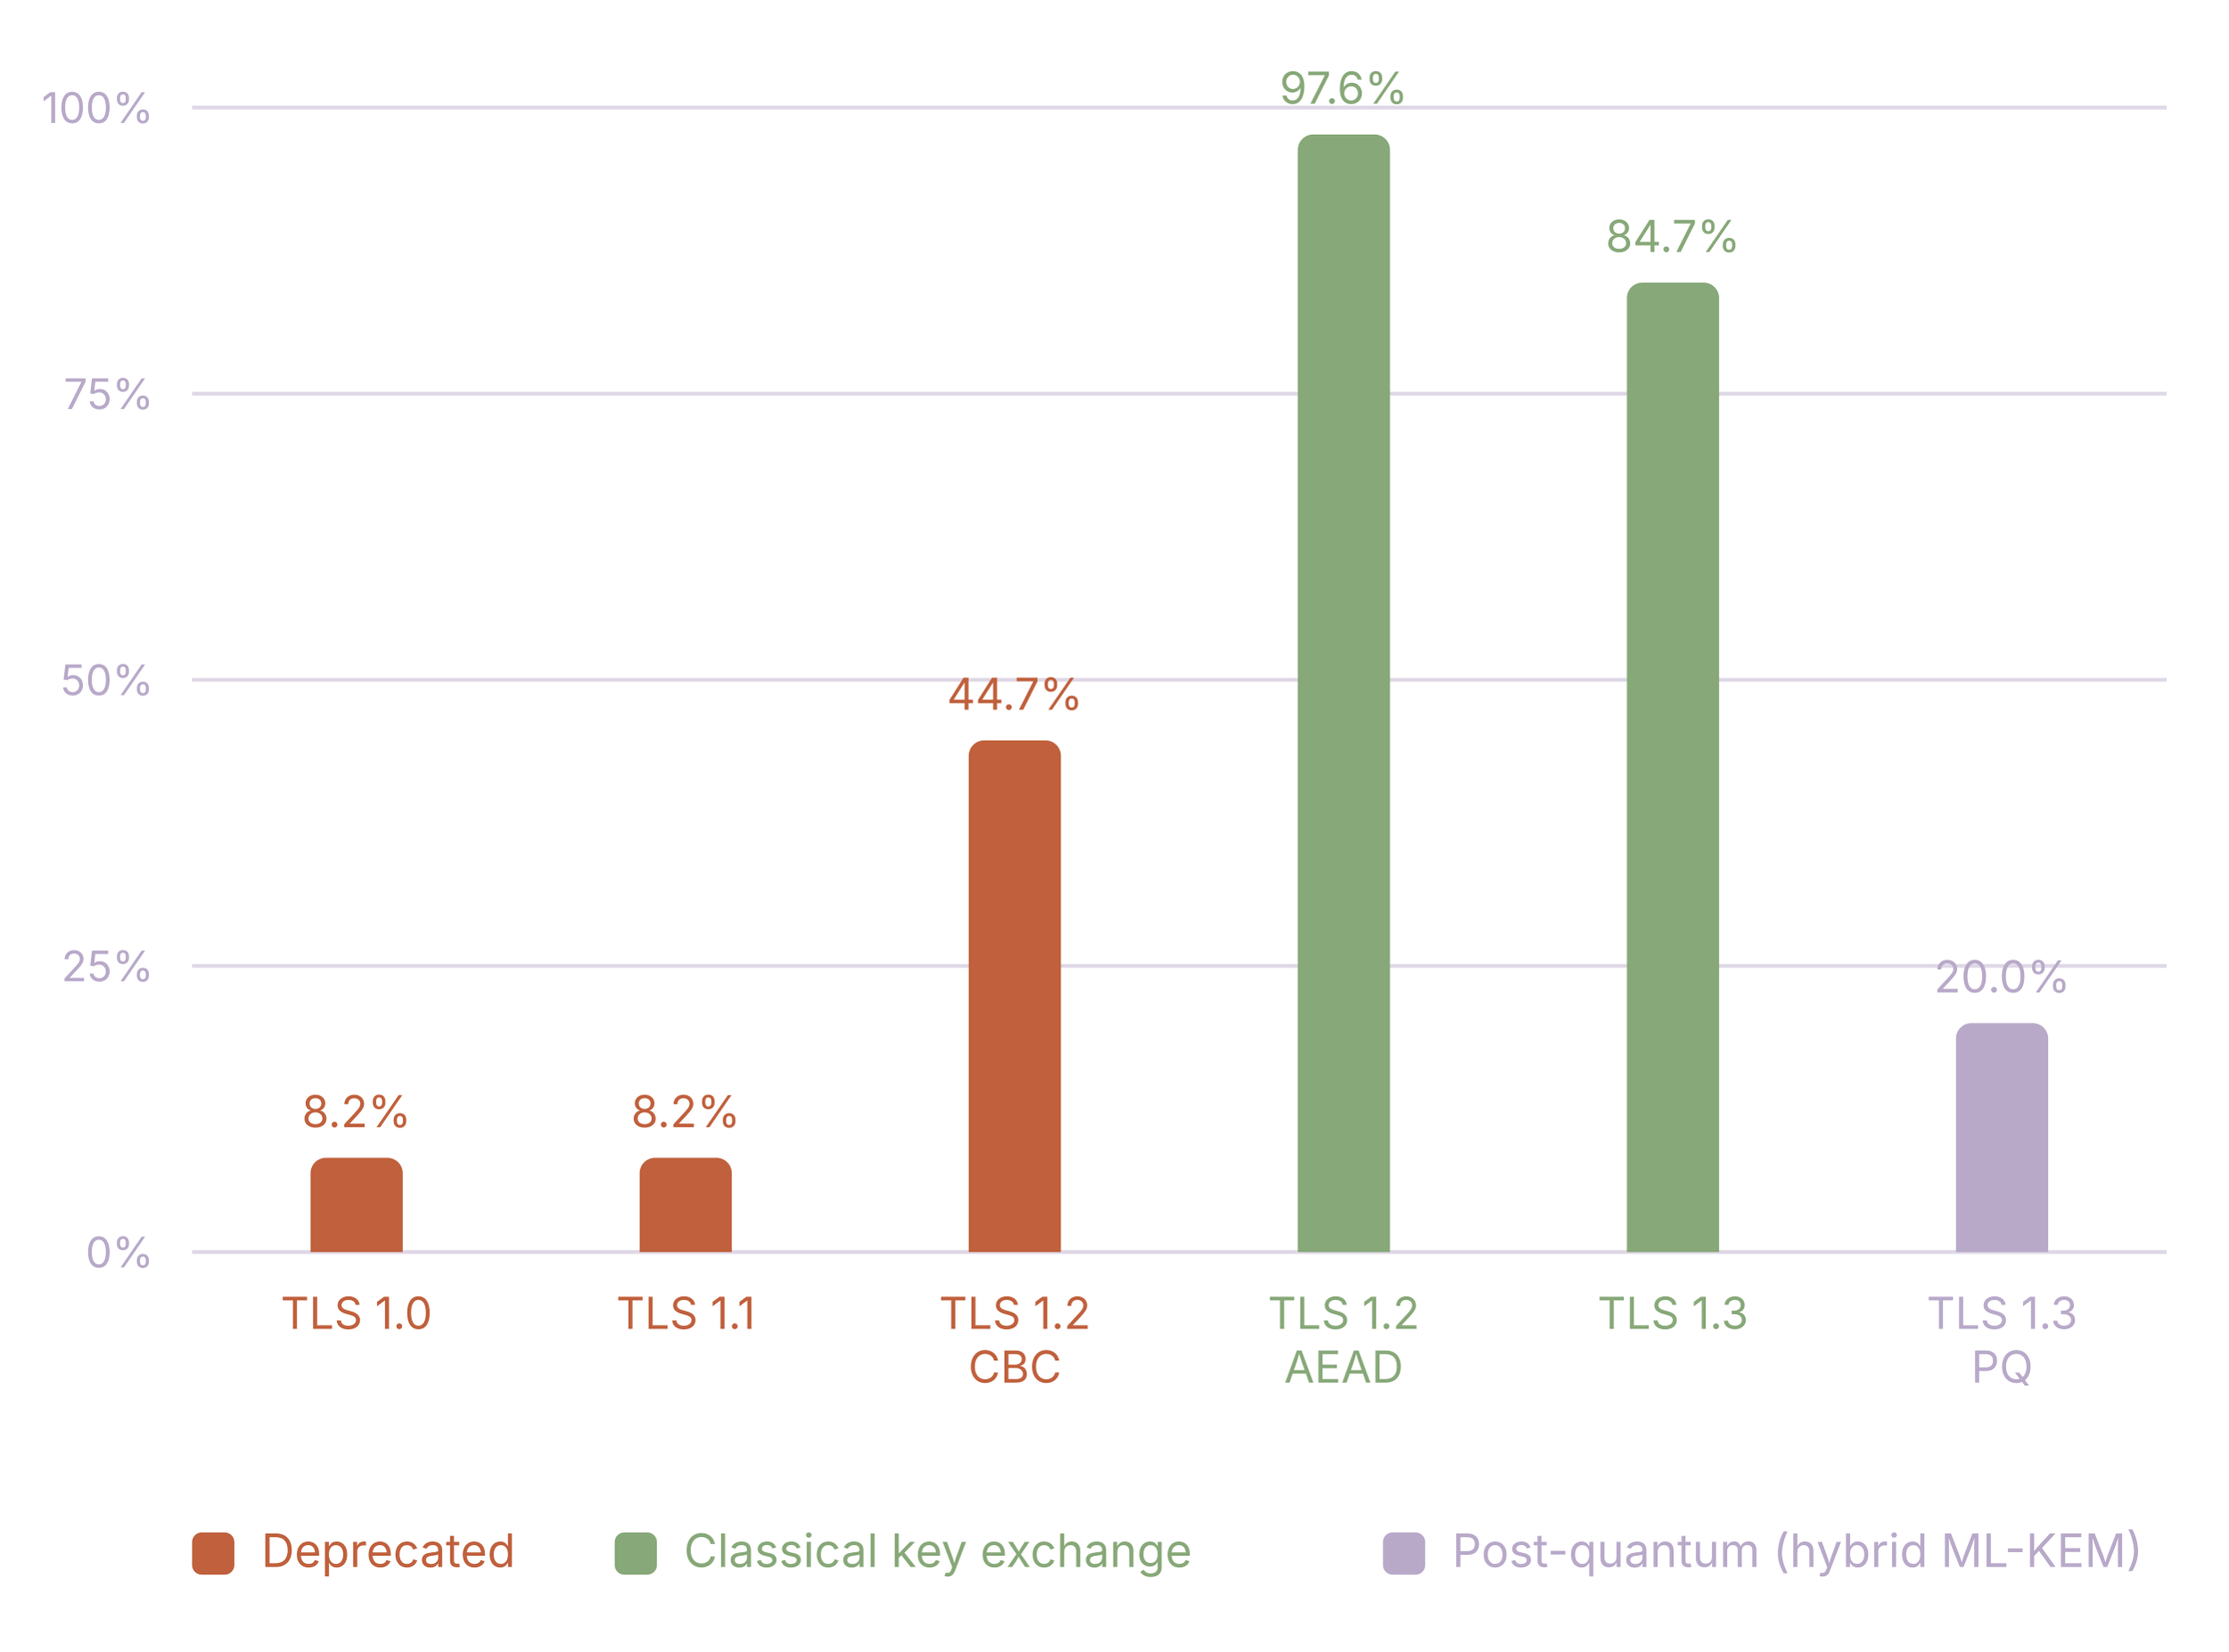
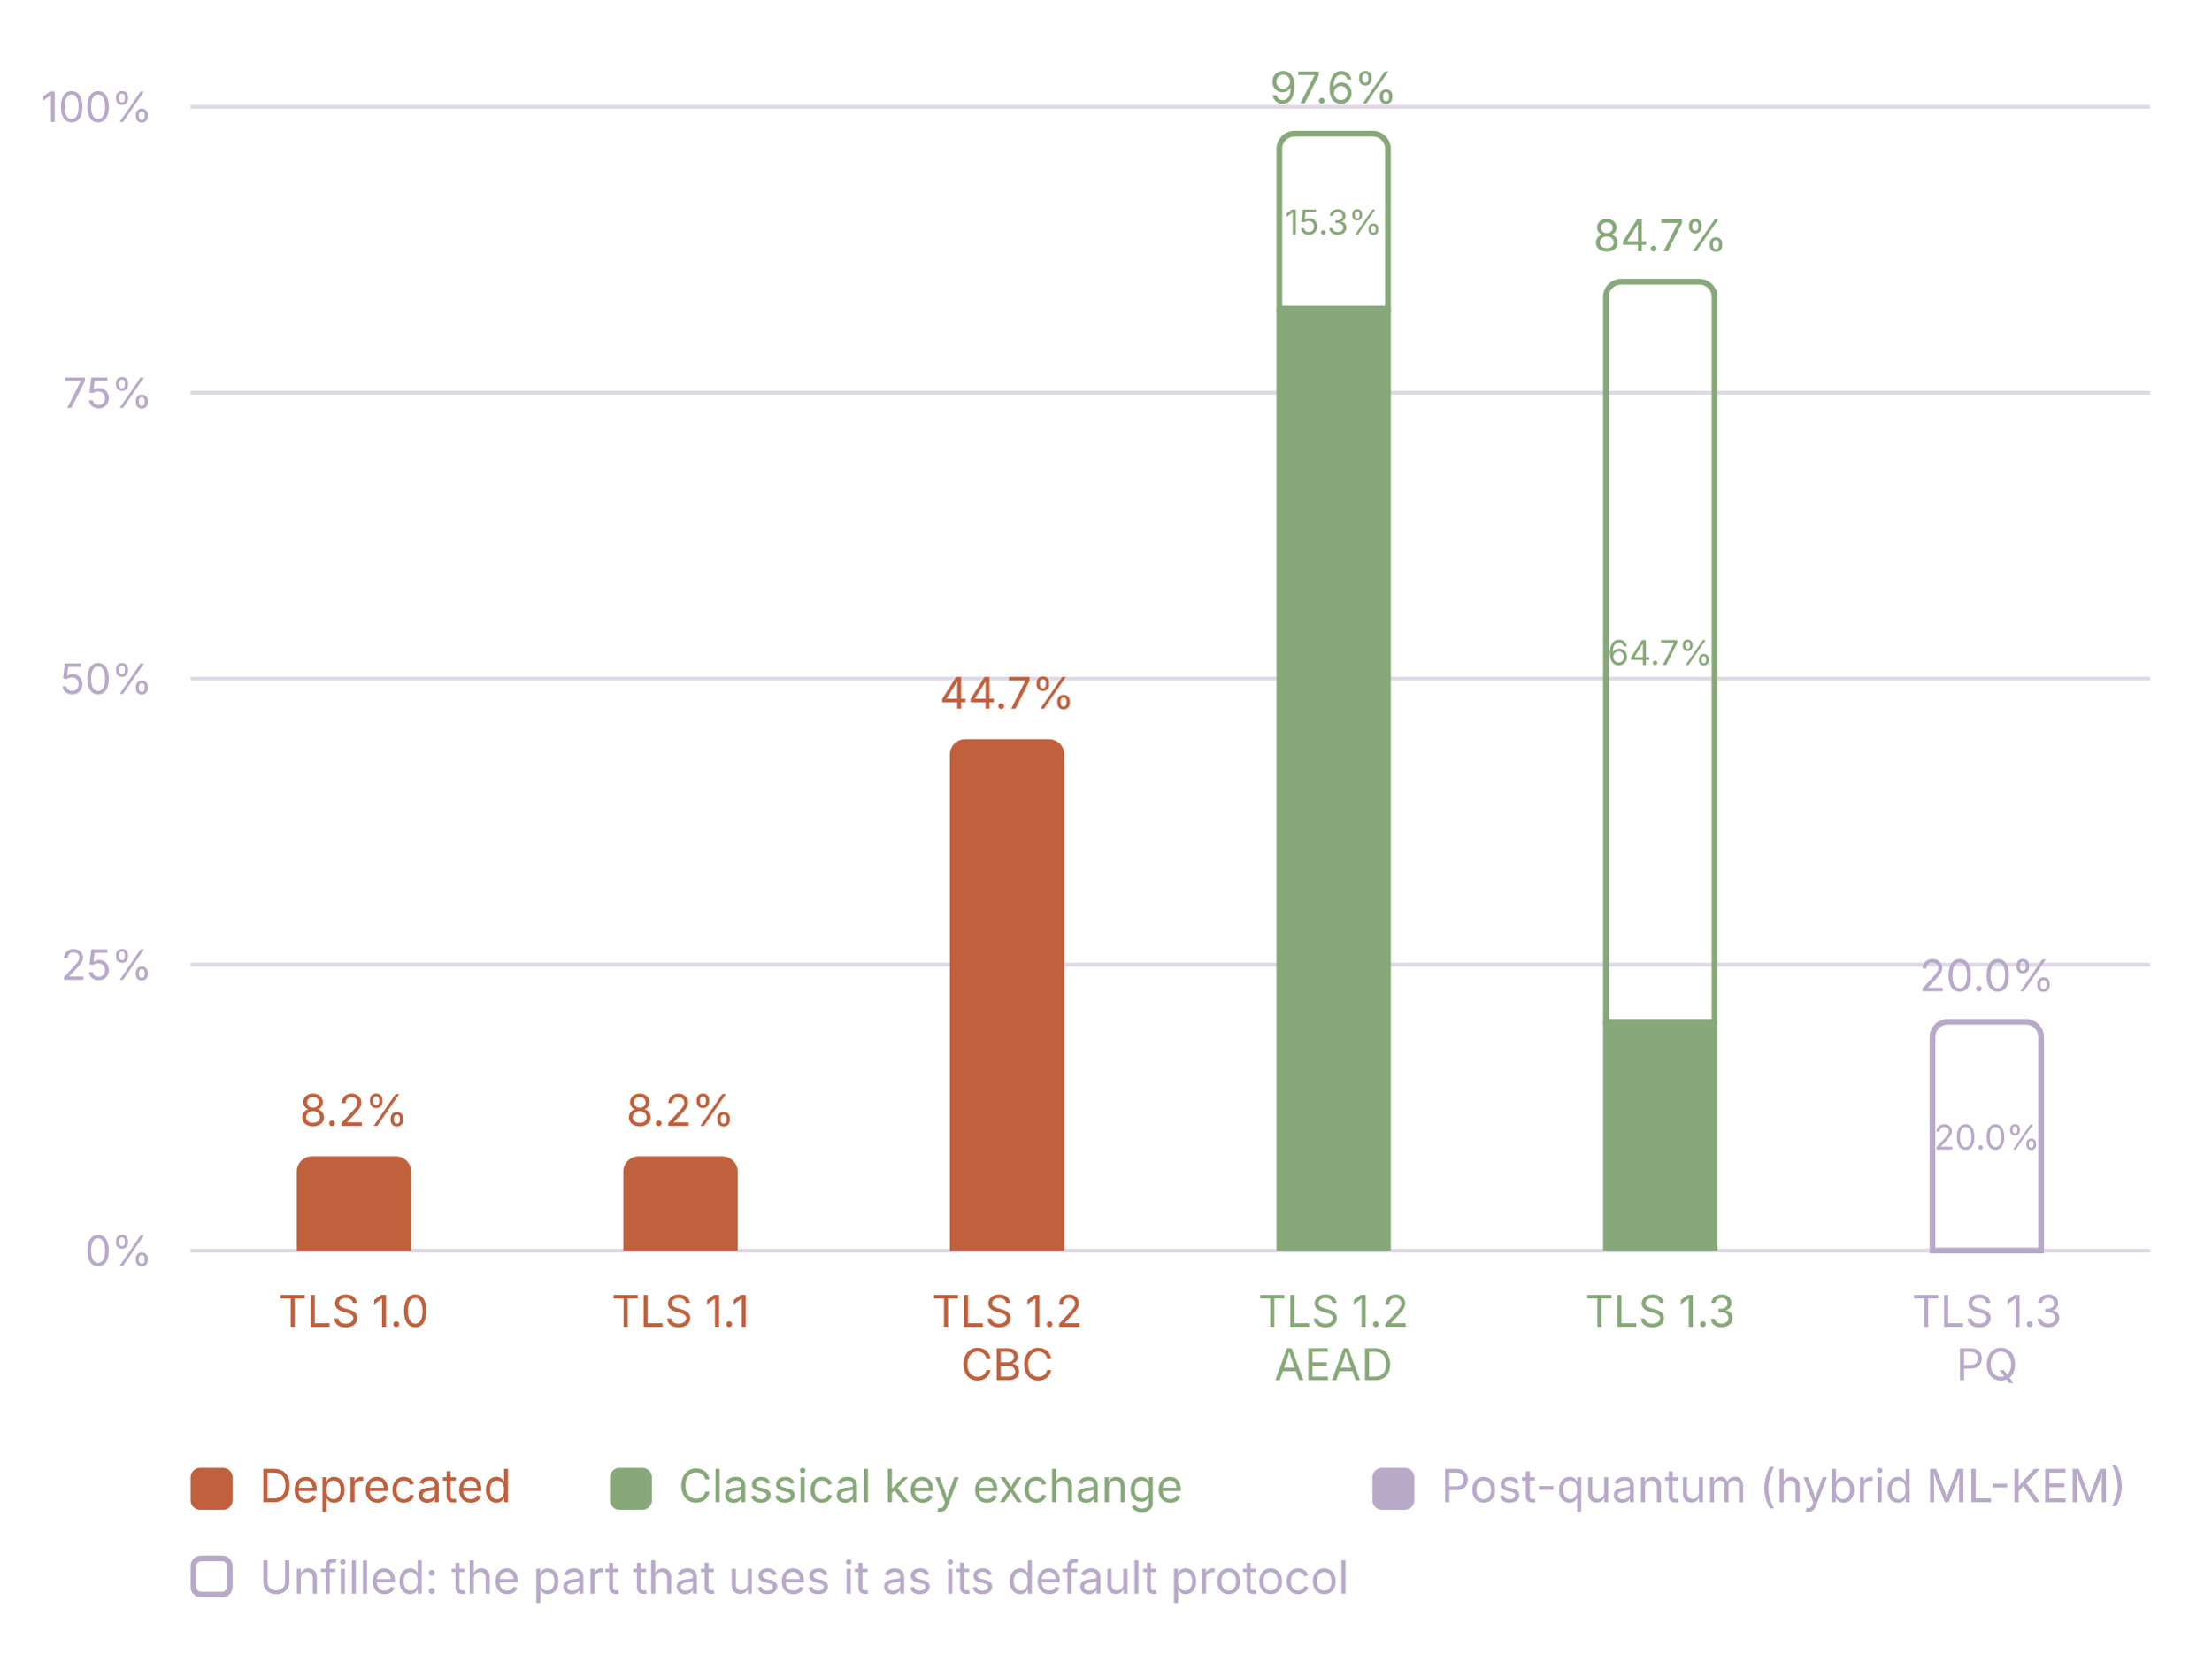
- <svg xmlns="http://www.w3.org/2000/svg" width="580" height="430" viewBox="0 0 580 430" font-family="Inter, Helvetica Neue, Arial, sans-serif">
-   <line x1="50" y1="326.0" x2="564" y2="326.0" stroke="#B8A9C9" stroke-opacity="0.45" stroke-width="1" />
-   <text x="40" y="330.0" font-size="11" fill="#B8A9C9" text-anchor="end">0%</text>
-   <line x1="50" y1="251.5" x2="564" y2="251.5" stroke="#B8A9C9" stroke-opacity="0.45" stroke-width="1" />
-   <text x="40" y="255.5" font-size="11" fill="#B8A9C9" text-anchor="end">25%</text>
-   <line x1="50" y1="177.0" x2="564" y2="177.0" stroke="#B8A9C9" stroke-opacity="0.45" stroke-width="1" />
-   <text x="40" y="181.0" font-size="11" fill="#B8A9C9" text-anchor="end">50%</text>
-   <line x1="50" y1="102.5" x2="564" y2="102.5" stroke="#B8A9C9" stroke-opacity="0.45" stroke-width="1" />
-   <text x="40" y="106.5" font-size="11" fill="#B8A9C9" text-anchor="end">75%</text>
+ <svg xmlns="http://www.w3.org/2000/svg" width="580" height="440" viewBox="0 0 580 440" font-family="Inter, Helvetica Neue, Arial, sans-serif">
+   <line x1="50" y1="328.0" x2="564" y2="328.0" stroke="#B8A9C9" stroke-opacity="0.45" stroke-width="1" />
+   <text x="40" y="332.0" font-size="11" fill="#B8A9C9" text-anchor="end">0%</text>
+   <line x1="50" y1="253.0" x2="564" y2="253.0" stroke="#B8A9C9" stroke-opacity="0.45" stroke-width="1" />
+   <text x="40" y="257.0" font-size="11" fill="#B8A9C9" text-anchor="end">25%</text>
+   <line x1="50" y1="178.0" x2="564" y2="178.0" stroke="#B8A9C9" stroke-opacity="0.45" stroke-width="1" />
+   <text x="40" y="182.0" font-size="11" fill="#B8A9C9" text-anchor="end">50%</text>
+   <line x1="50" y1="103.0" x2="564" y2="103.0" stroke="#B8A9C9" stroke-opacity="0.45" stroke-width="1" />
+   <text x="40" y="107.0" font-size="11" fill="#B8A9C9" text-anchor="end">75%</text>
  <line x1="50" y1="28.0" x2="564" y2="28.0" stroke="#B8A9C9" stroke-opacity="0.45" stroke-width="1" />
  <text x="40" y="32.0" font-size="11" fill="#B8A9C9" text-anchor="end">100%</text>
-   <path d="M80.833,326.00 v-20.54 a4,4 0 0 1 4,-4 h16 a4,4 0 0 1 4,4 v20.54 Z" fill="#C0603C" />
-   <text x="92.8" y="293.5" font-size="11.5" fill="#C0603C" text-anchor="middle">8.2%</text>
-   <text x="92.8" y="346.0" font-size="11.5" fill="#C0603C" text-anchor="middle">TLS 1.0</text>
-   <path d="M166.5,326.00 v-20.54 a4,4 0 0 1 4,-4 h16 a4,4 0 0 1 4,4 v20.54 Z" fill="#C0603C" />
-   <text x="178.5" y="293.5" font-size="11.5" fill="#C0603C" text-anchor="middle">8.2%</text>
-   <text x="178.5" y="346.0" font-size="11.5" fill="#C0603C" text-anchor="middle">TLS 1.1</text>
-   <path d="M252.167,326.00 v-129.22 a4,4 0 0 1 4,-4 h16 a4,4 0 0 1 4,4 v129.22 Z" fill="#C0603C" />
-   <text x="264.2" y="184.8" font-size="11.5" fill="#C0603C" text-anchor="middle">44.7%</text>
-   <text x="264.2" y="346.0" font-size="11.5" fill="#C0603C" text-anchor="middle">TLS 1.2</text>
-   <text x="264.2" y="360.0" font-size="11.5" fill="#C0603C" text-anchor="middle">CBC</text>
-   <path d="M337.833,326.00 v-286.99 a4,4 0 0 1 4,-4 h16 a4,4 0 0 1 4,4 v286.99 Z" fill="#87A878" />
-   <text x="349.8" y="27.0" font-size="11.5" fill="#87A878" text-anchor="middle">97.6%</text>
-   <text x="349.8" y="346.0" font-size="11.5" fill="#87A878" text-anchor="middle">TLS 1.2</text>
-   <text x="349.8" y="360.0" font-size="11.5" fill="#87A878" text-anchor="middle">AEAD</text>
-   <path d="M423.5,326.00 v-248.42 a4,4 0 0 1 4,-4 h16 a4,4 0 0 1 4,4 v248.42 Z" fill="#87A878" />
-   <text x="435.5" y="65.6" font-size="11.5" fill="#87A878" text-anchor="middle">84.7%</text>
-   <text x="435.5" y="346.0" font-size="11.5" fill="#87A878" text-anchor="middle">TLS 1.3</text>
-   <path d="M509.167,326.00 v-55.60 a4,4 0 0 1 4,-4 h16 a4,4 0 0 1 4,4 v55.60 Z" fill="#B8A9C9" />
-   <text x="521.2" y="258.4" font-size="11.5" fill="#B8A9C9" text-anchor="middle">20.0%</text>
-   <text x="521.2" y="346.0" font-size="11.5" fill="#B8A9C9" text-anchor="middle">TLS 1.3</text>
-   <text x="521.2" y="360.0" font-size="11.5" fill="#B8A9C9" text-anchor="middle">PQ</text>
-   <rect x="50" y="399" width="11" height="11" rx="2.5" fill="#C0603C" />
-   <text x="68" y="408" font-size="12" fill="#C0603C">Deprecated</text>
-   <rect x="160" y="399" width="11" height="11" rx="2.5" fill="#87A878" />
-   <text x="178" y="408" font-size="12" fill="#87A878">Classical key exchange</text>
-   <rect x="360" y="399" width="11" height="11" rx="2.5" fill="#B8A9C9" />
-   <text x="378" y="408" font-size="12" fill="#B8A9C9">Post-quantum (hybrid ML-KEM)</text>
+   <path d="M77.833,328.00 v-20.71 a4,4 0 0 1 4,-4 h22 a4,4 0 0 1 4,4 v20.71 Z" fill="#C0603C" />
+   <text x="92.8" y="295.3" font-size="11.5" fill="#C0603C" text-anchor="middle">8.2%</text>
+   <text x="92.8" y="348.0" font-size="11.5" fill="#C0603C" text-anchor="middle">TLS 1.0</text>
+   <path d="M163.5,328.00 v-20.71 a4,4 0 0 1 4,-4 h22 a4,4 0 0 1 4,4 v20.71 Z" fill="#C0603C" />
+   <text x="178.5" y="295.3" font-size="11.5" fill="#C0603C" text-anchor="middle">8.2%</text>
+   <text x="178.5" y="348.0" font-size="11.5" fill="#C0603C" text-anchor="middle">TLS 1.1</text>
+   <path d="M249.167,328.00 v-130.12 a4,4 0 0 1 4,-4 h22 a4,4 0 0 1 4,4 v130.12 Z" fill="#C0603C" />
+   <text x="264.2" y="185.9" font-size="11.5" fill="#C0603C" text-anchor="middle">44.7%</text>
+   <text x="264.2" y="348.0" font-size="11.5" fill="#C0603C" text-anchor="middle">TLS 1.2</text>
+   <text x="264.2" y="362.0" font-size="11.5" fill="#C0603C" text-anchor="middle">CBC</text>
+   <path d="M334.833,80.94 h30 v247.06 h-30 Z" fill="#87A878" />
+   <path d="M335.583,80.94 v-41.88 a4,4 0 0 1 4,-4 h20.5 a4,4 0 0 1 4,4 v41.88 Z" fill="none" stroke="#87A878" stroke-width="1.5" />
+   <text x="349.8" y="27.1" font-size="11.5" fill="#87A878" text-anchor="middle">97.6%</text>
+   <text x="349.8" y="61.5" font-size="9" fill="#87A878" text-anchor="middle">15.3%</text>
+   <text x="349.8" y="348.0" font-size="11.5" fill="#87A878" text-anchor="middle">TLS 1.2</text>
+   <text x="349.8" y="362.0" font-size="11.5" fill="#87A878" text-anchor="middle">AEAD</text>
+   <path d="M420.5,268.00 h30 v60.00 h-30 Z" fill="#87A878" />
+   <path d="M421.25,268.00 v-190.12 a4,4 0 0 1 4,-4 h20.5 a4,4 0 0 1 4,4 v190.12 Z" fill="none" stroke="#87A878" stroke-width="1.5" />
+   <text x="435.5" y="65.9" font-size="11.5" fill="#87A878" text-anchor="middle">84.7%</text>
+   <text x="435.5" y="174.4" font-size="9" fill="#87A878" text-anchor="middle">64.7%</text>
+   <text x="435.5" y="348.0" font-size="11.5" fill="#87A878" text-anchor="middle">TLS 1.3</text>
+   <path d="M506.917,328.00 v-56.00 a4,4 0 0 1 4,-4 h20.5 a4,4 0 0 1 4,4 v56.00 Z" fill="none" stroke="#B8A9C9" stroke-width="1.5" />
+   <text x="521.2" y="260.0" font-size="11.5" fill="#B8A9C9" text-anchor="middle">20.0%</text>
+   <text x="521.2" y="301.5" font-size="9" fill="#B8A9C9" text-anchor="middle">20.0%</text>
+   <text x="521.2" y="348.0" font-size="11.5" fill="#B8A9C9" text-anchor="middle">TLS 1.3</text>
+   <text x="521.2" y="362.0" font-size="11.5" fill="#B8A9C9" text-anchor="middle">PQ</text>
+   <rect x="50" y="385" width="11" height="11" rx="2.5" fill="#C0603C" />
+   <text x="68" y="394" font-size="12" fill="#C0603C">Deprecated</text>
+   <rect x="160" y="385" width="11" height="11" rx="2.5" fill="#87A878" />
+   <text x="178" y="394" font-size="12" fill="#87A878">Classical key exchange</text>
+   <rect x="360" y="385" width="11" height="11" rx="2.5" fill="#B8A9C9" />
+   <text x="378" y="394" font-size="12" fill="#B8A9C9">Post-quantum (hybrid ML-KEM)</text>
+   <rect x="50.75" y="408.75" width="9.5" height="9.5" rx="2" fill="none" stroke="#B8A9C9" stroke-width="1.5" />
+   <text x="68" y="418" font-size="12" fill="#B8A9C9">Unfilled: the part that uses it as its default protocol</text>
</svg>
